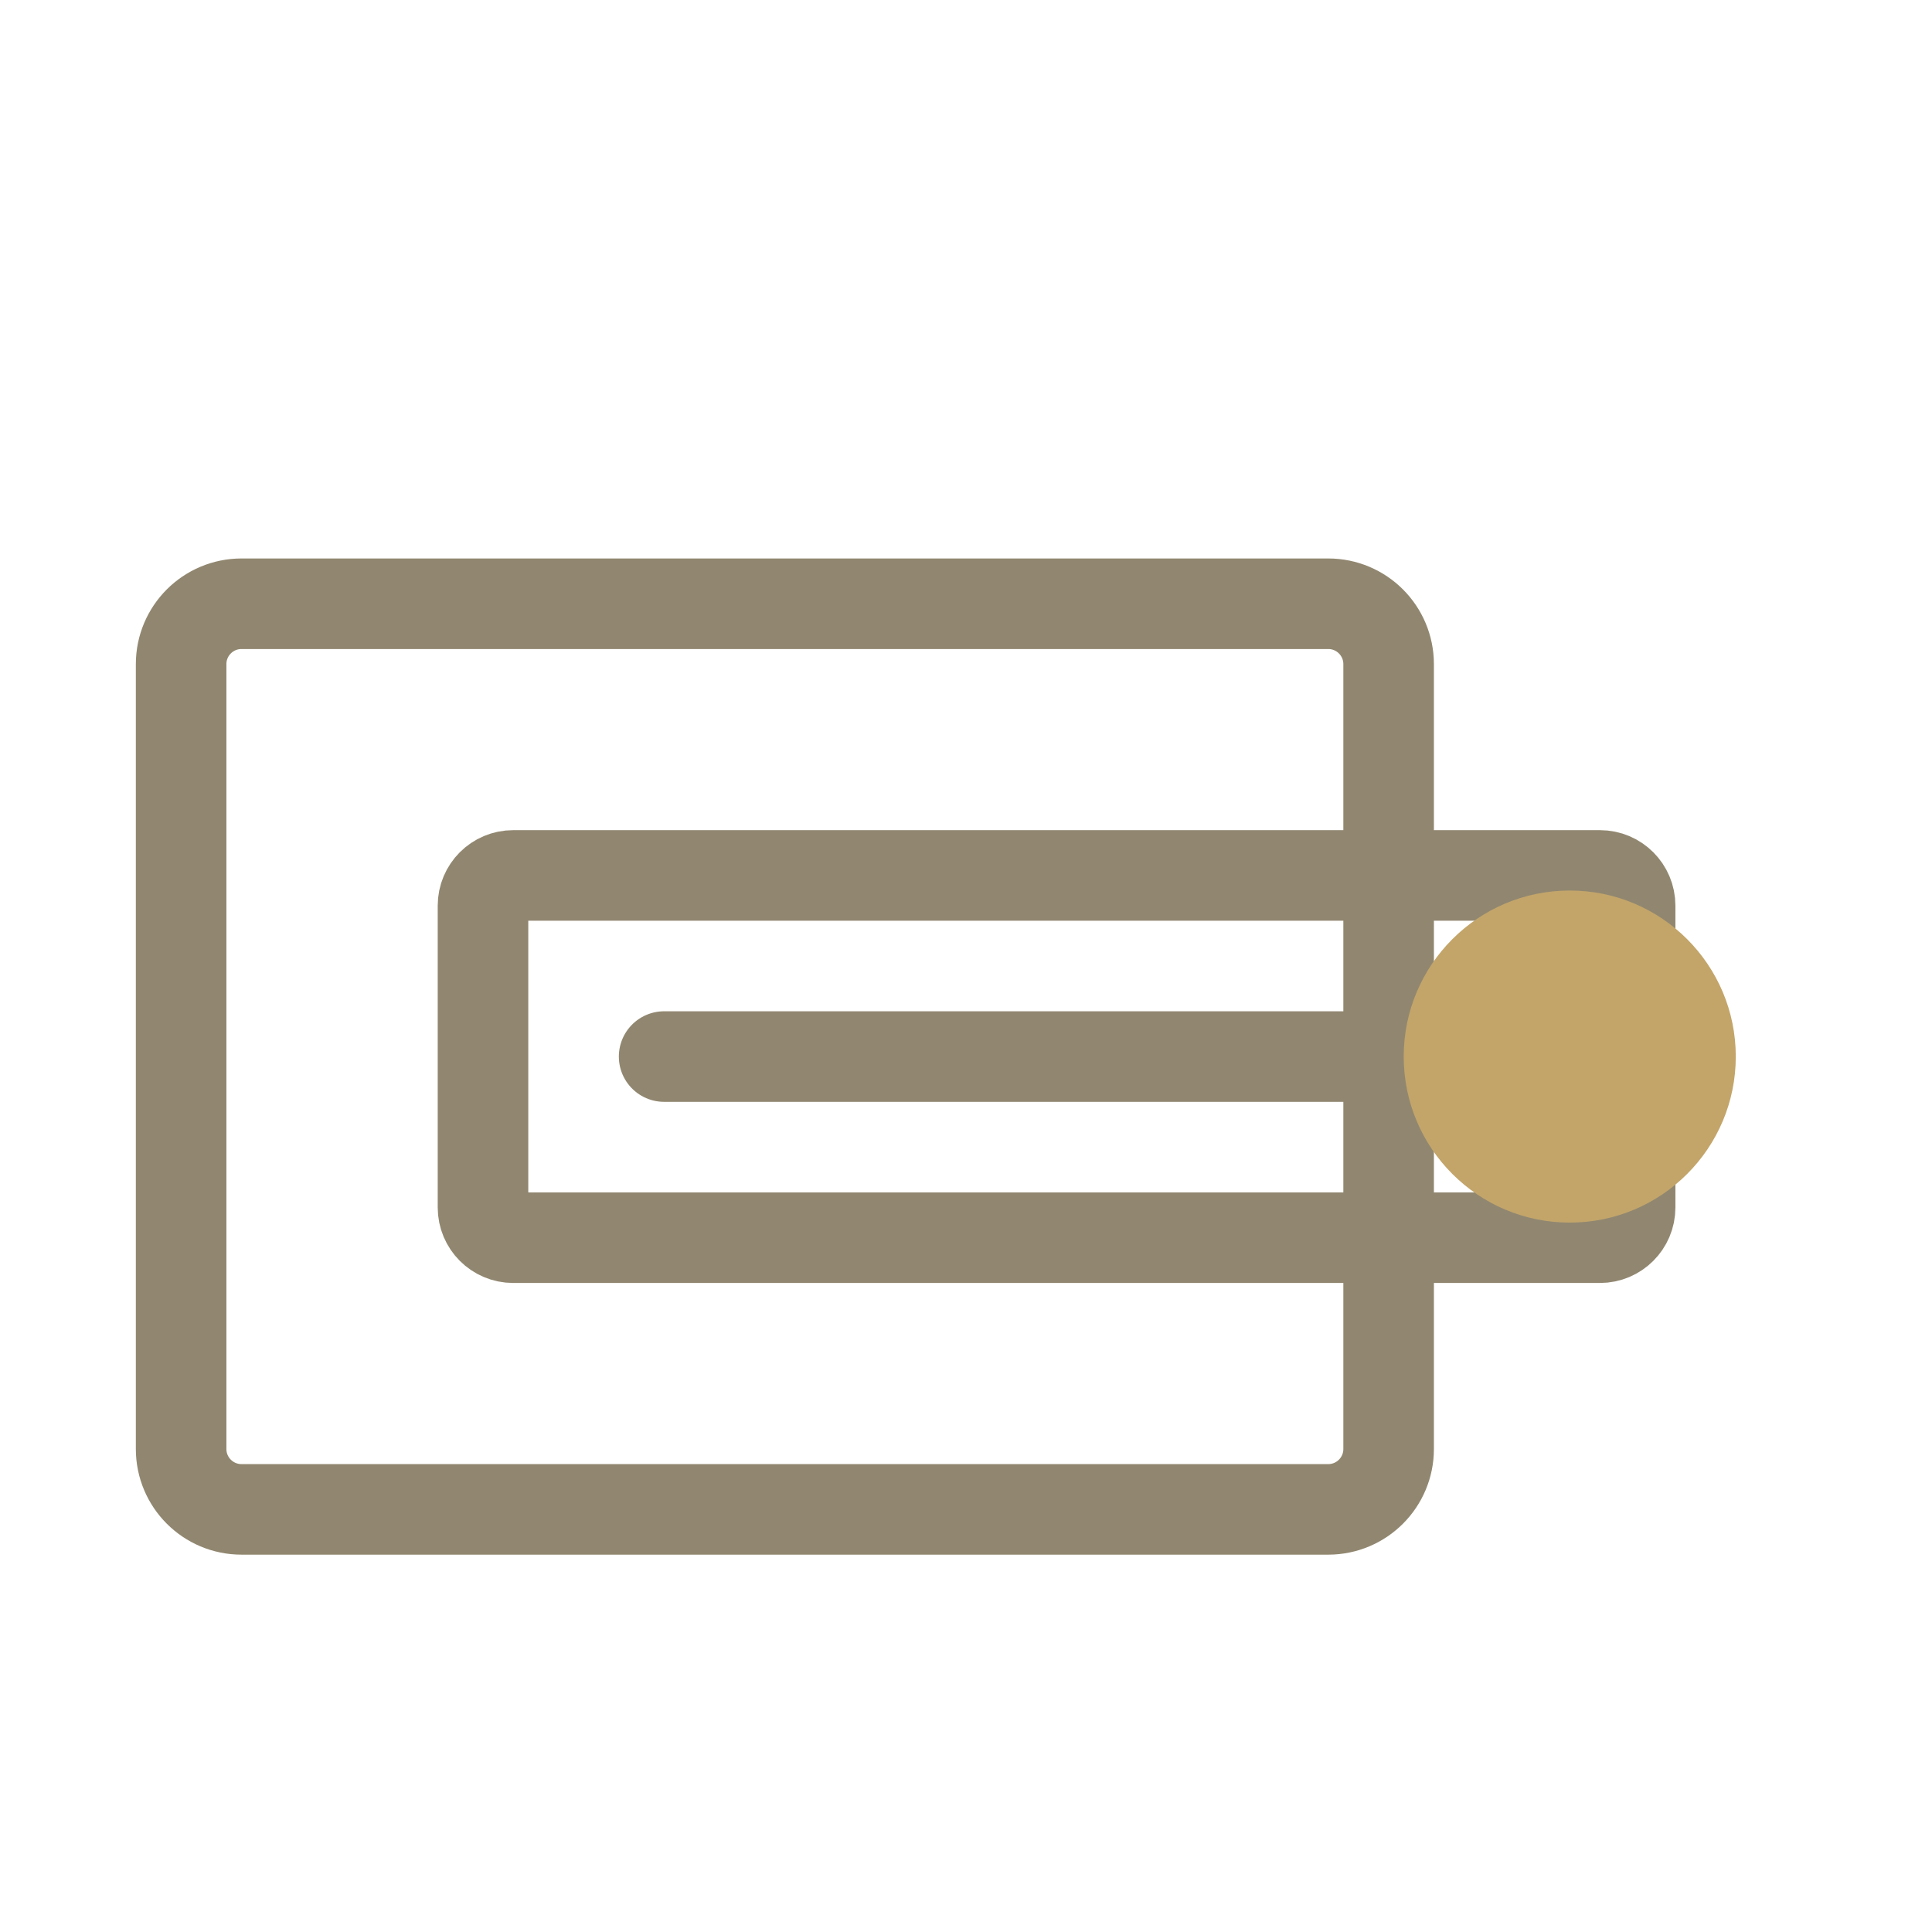
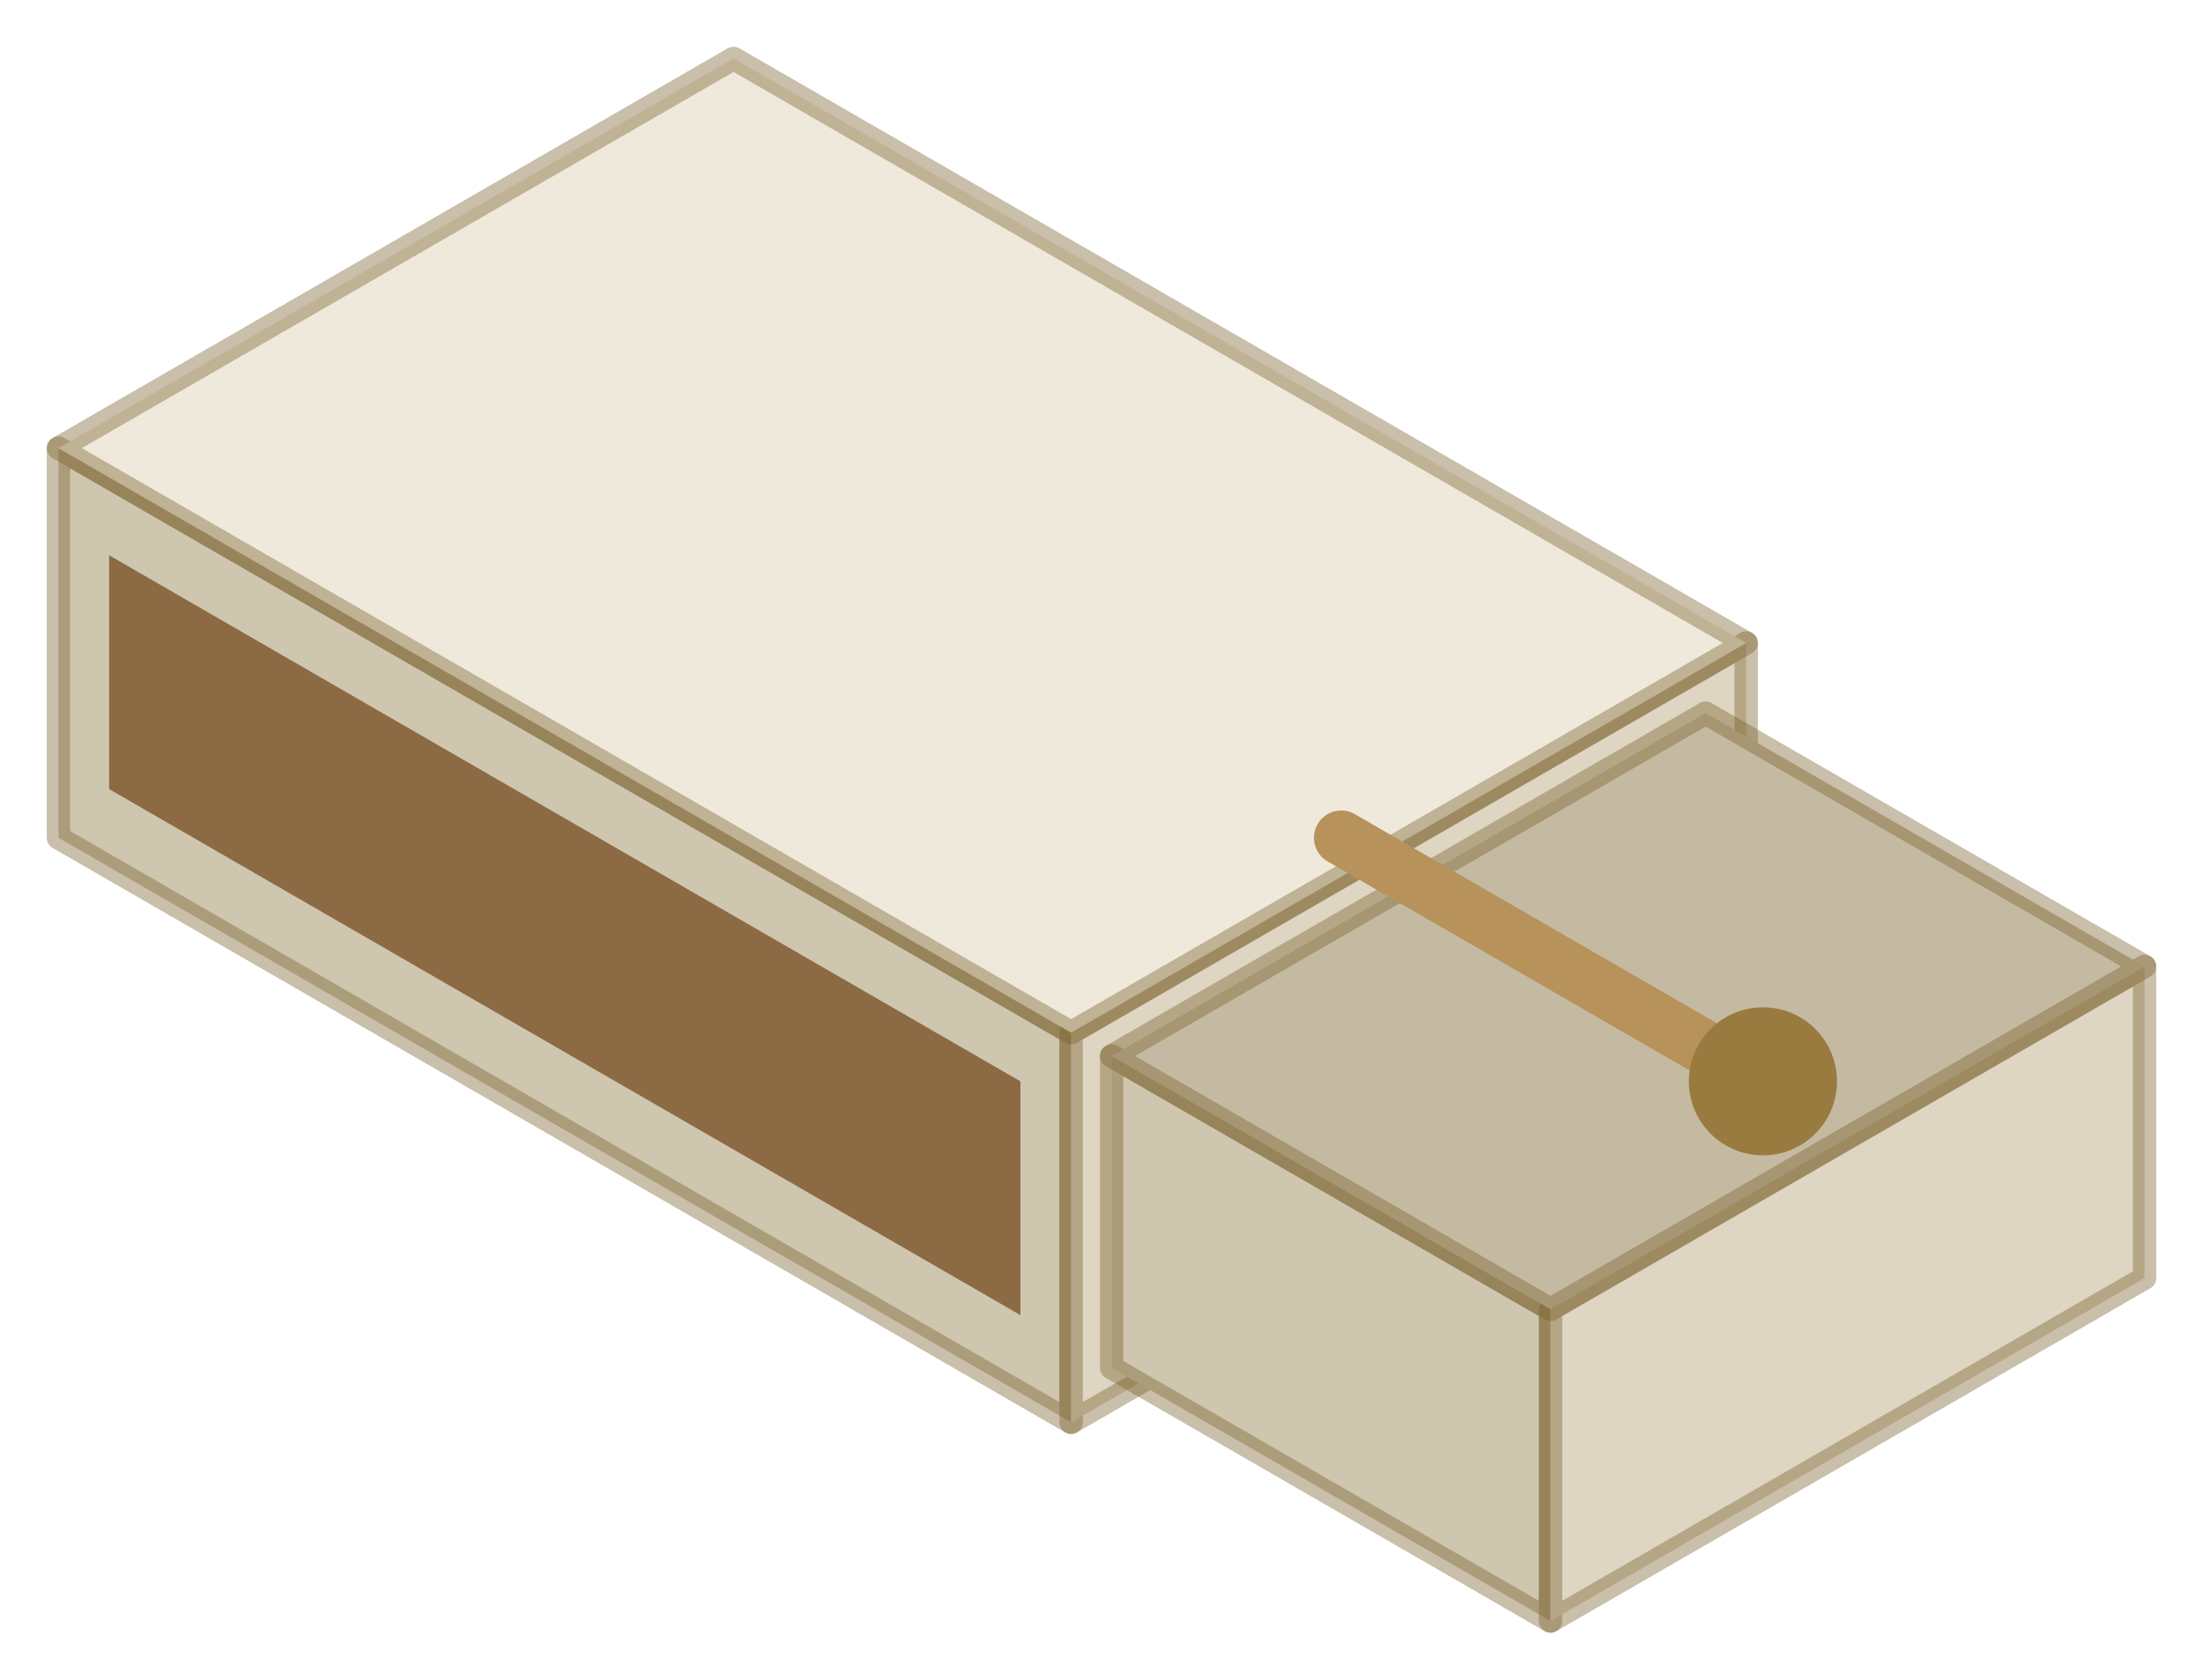
- <svg xmlns="http://www.w3.org/2000/svg" viewBox="0 0 64 64" fill="none" role="img" aria-label="matchblox">
-   <rect x="6" y="20" width="40" height="30" rx="2" stroke="#918770" stroke-width="3" />
-   <rect x="16" y="29" width="38" height="12" rx="1" stroke="#918770" stroke-width="3" />
-   <line x1="22" y1="35" x2="47" y2="35" stroke="#918770" stroke-width="3" stroke-linecap="round" />
-   <circle cx="52" cy="35" r="5.5" fill="#C3A56A" />
+ <svg xmlns="http://www.w3.org/2000/svg" viewBox="0 0 56.52 43.1" role="img" aria-label="matchblox">
+   <style>.top{fill:#EFE9DC}.left{fill:#CFC6AF}.right{fill:#DED6C3}.tray{fill:#C4BAA2}.strike{fill:#8C6A43}path{stroke:rgba(120,96,44,.4);stroke-width:.6;stroke-linejoin:round}.strike{stroke:none}.stick{stroke:#B8925B;stroke-width:1.4;stroke-linecap:round}.head{fill:#9A7B3F}@media (prefers-color-scheme:dark){.top{fill:#3A3328}.left{fill:#1C1914}.right{fill:#2A251D}.tray{fill:#15120E}.strike{fill:#5A4128}path{stroke:rgba(232,214,176,.3)}.stick{stroke:#C9A877}.head{fill:#C3A56A}}</style>
+   <path class="left" d="M1.5 21.5 L27.48 36.5 L27.48 26.5 L1.5 11.5Z" />
+   <path class="right" d="M44.8 26.5 L27.48 36.5 L27.48 26.5 L44.8 16.5Z" />
+   <path class="top" d="M18.82 1.5 L44.8 16.5 L27.48 26.5 L1.5 11.5Z" />
+   <path class="strike" d="M2.8 20.25 L26.18 33.75 L26.18 27.75 L2.8 14.25Z" />
+   <path class="left" d="M28.52 35.1 L39.78 41.6 L39.78 33.6 L28.52 27.1Z" />
+   <path class="right" d="M55.02 32.8 L39.78 41.6 L39.78 33.6 L55.02 24.8Z" />
+   <path class="tray" d="M43.76 18.3 L55.02 24.8 L39.78 33.6 L28.52 27.1Z" />
+   <line class="stick" x1="34.41" y1="21.5" x2="45.23" y2="27.75" />
+   <circle class="head" cx="45.23" cy="27.75" r="1.9" />
</svg>
